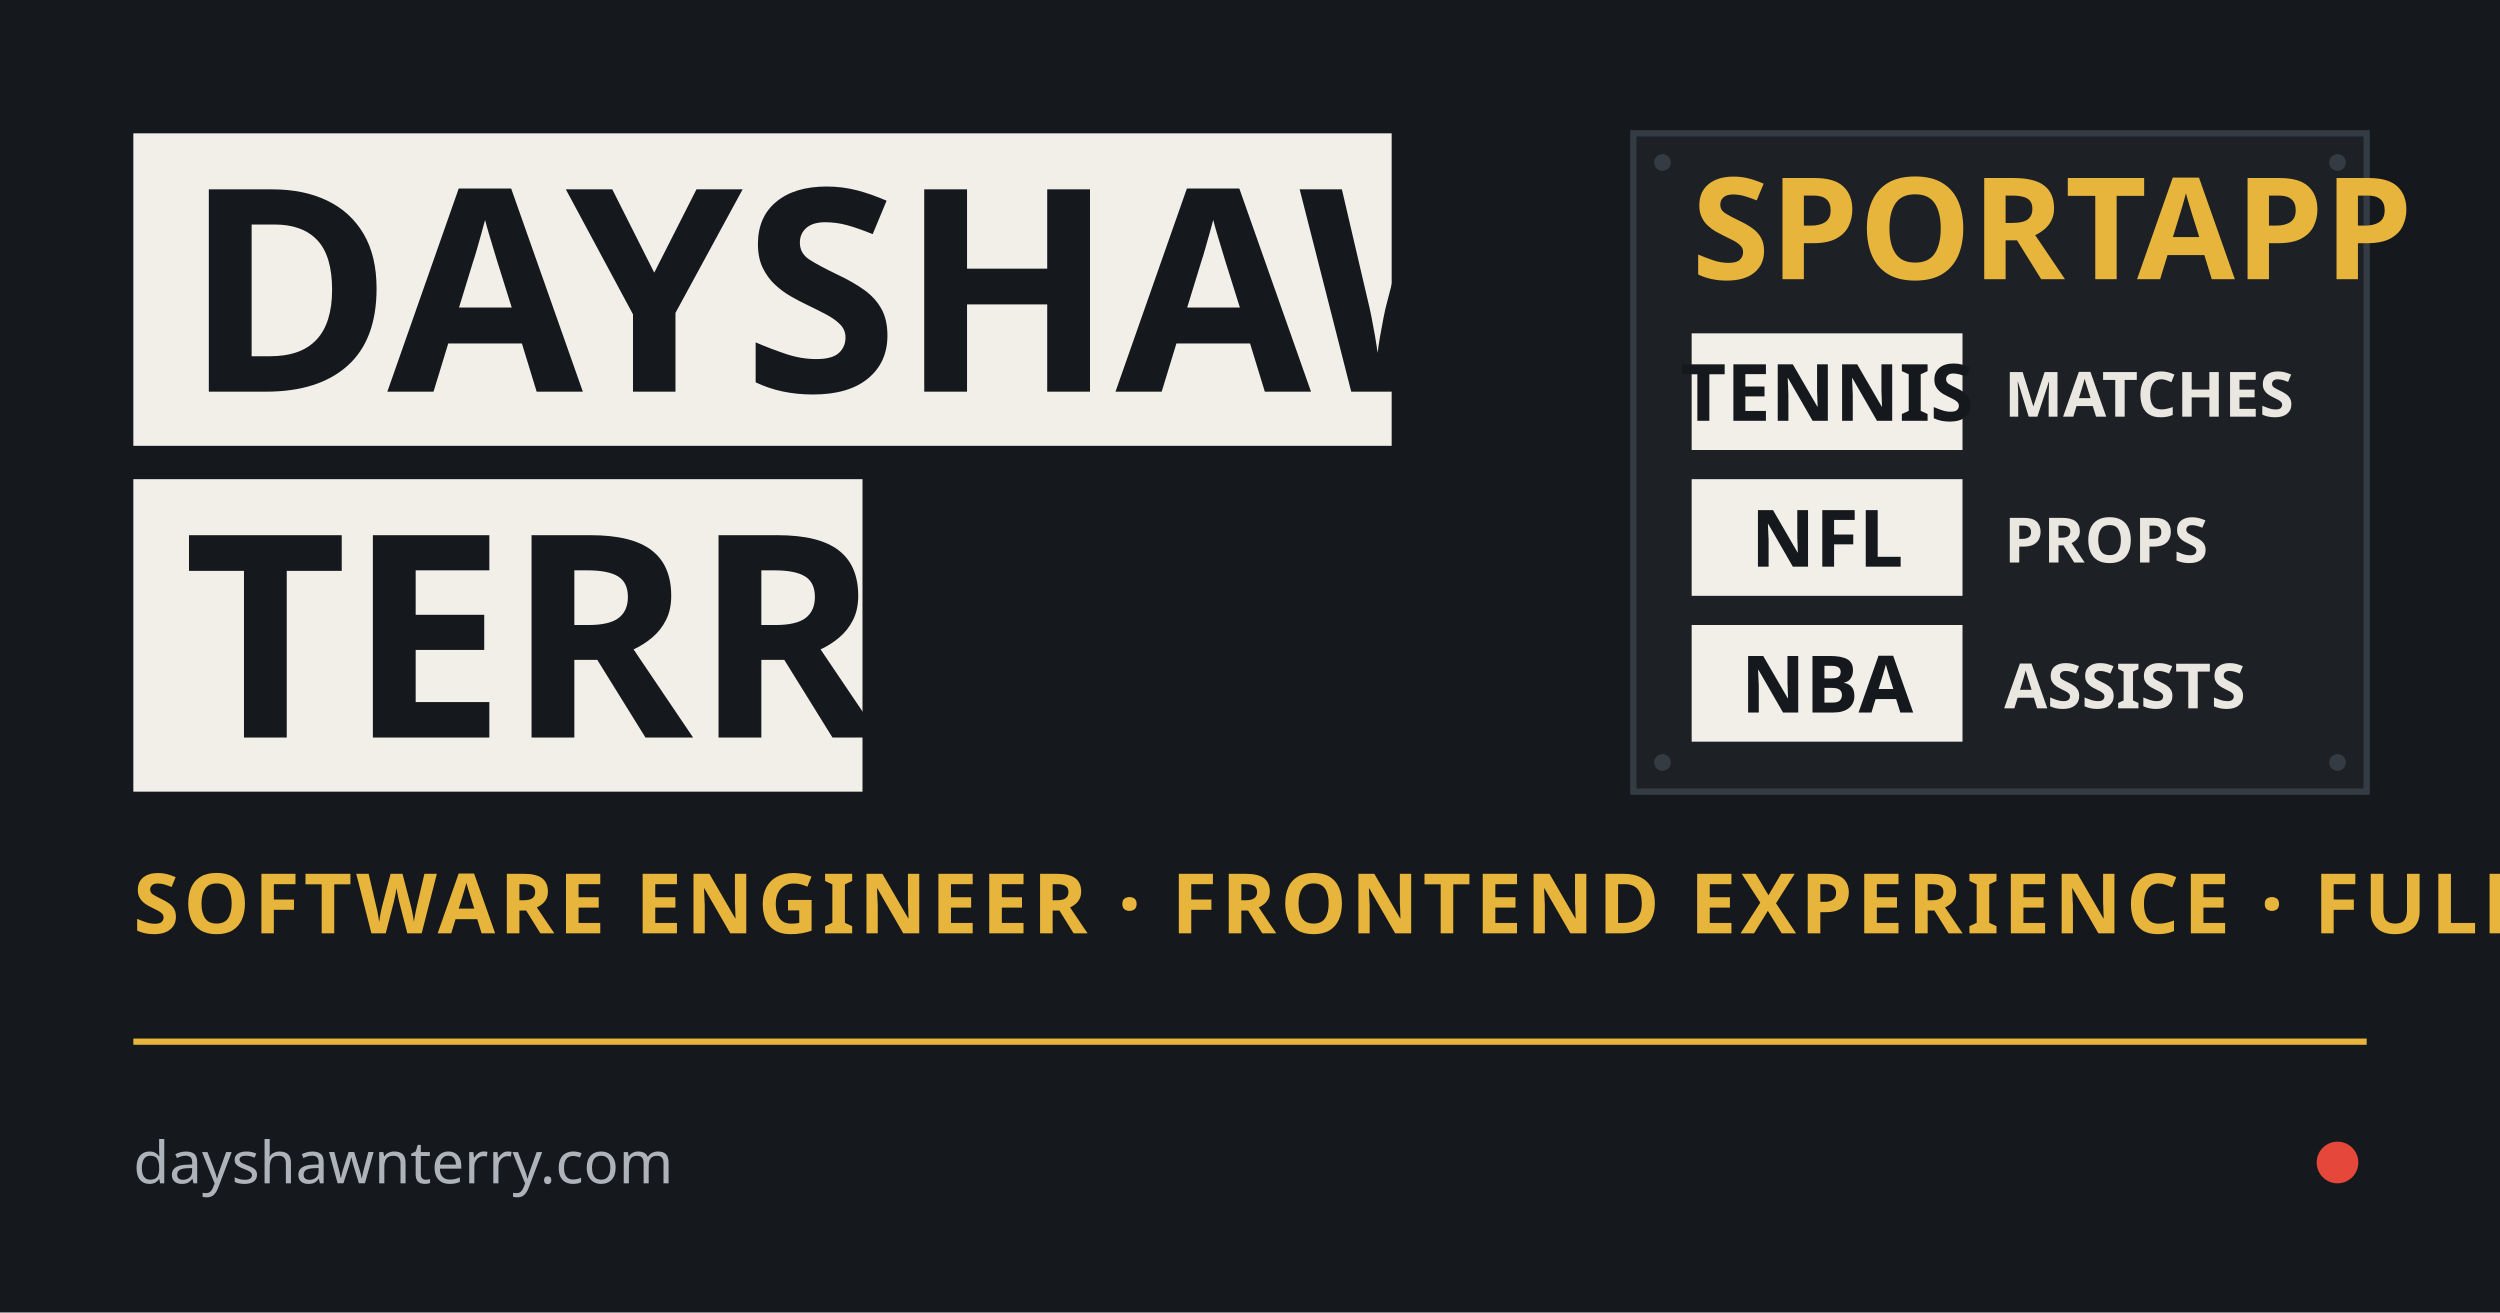
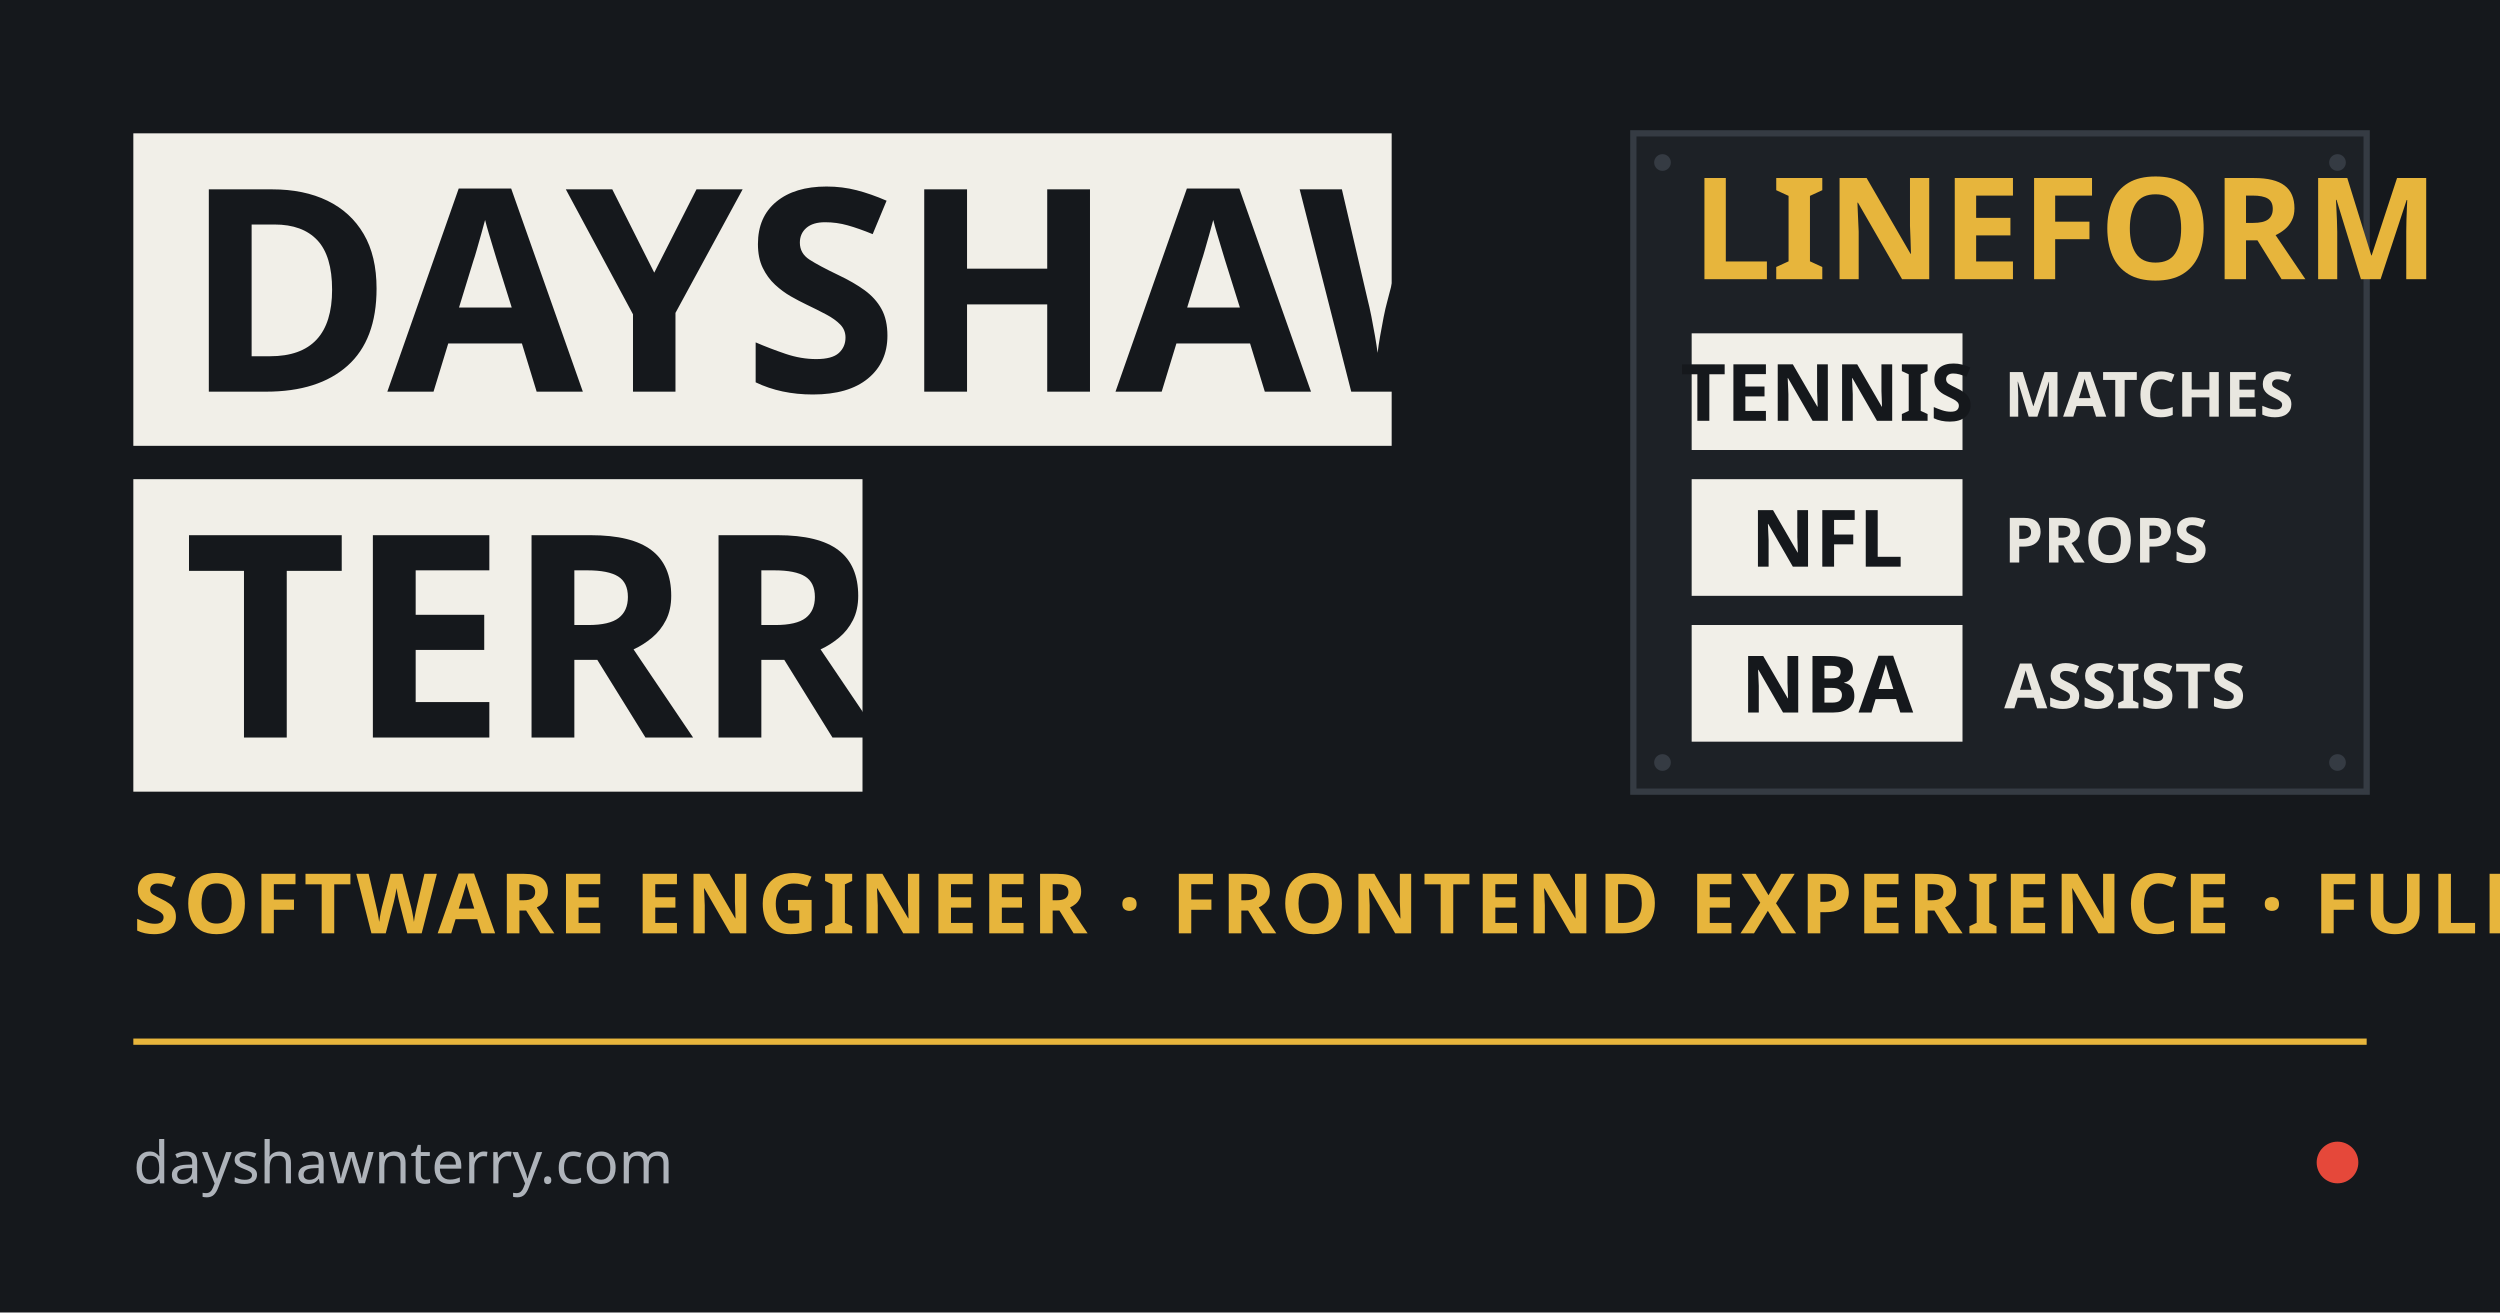
<svg xmlns="http://www.w3.org/2000/svg" width="1200" height="630" viewBox="0 0 1200 630">
  <rect width="1200" height="630" fill="#15181c" />
  <rect x="64" y="64" width="604" height="150" fill="#f1efe8" />
  <text x="88" y="188" font-family="Big Shoulders Display" font-weight="900" font-size="136" fill="#15181c">DAYSHAWN</text>
  <rect x="64" y="230" width="350" height="150" fill="#f1efe8" />
  <text x="88" y="354" font-family="Big Shoulders Display" font-weight="900" font-size="136" fill="#15181c">TERRY</text>
-   <text x="64" y="448" font-family="Big Shoulders Display" font-weight="700" font-size="40" fill="#e7b53c" letter-spacing="2">SOFTWARE ENGINEER · FRONTEND EXPERIENCE · FULL-STACK PROJECT</text>
+   <text x="64" y="448" font-family="Big Shoulders Display" font-weight="700" font-size="40" fill="#e7b53c" letter-spacing="2">SOFTWARE ENGINEER · FRONTEND EXPERIENCE · FULL-STACK PROJECTS</text>
  <rect x="784" y="64" width="352" height="316" fill="#1d2126" stroke="#353b43" stroke-width="3" />
  <g fill="#353b43">
    <circle cx="798" cy="78" r="4" />
    <circle cx="1122" cy="78" r="4" />
    <circle cx="798" cy="366" r="4" />
    <circle cx="1122" cy="366" r="4" />
  </g>
-   <text x="812" y="134" font-family="Big Shoulders Display" font-weight="900" font-size="68" fill="#e7b53c">SPORTAPP</text>
+   <text x="812" y="134" font-family="Big Shoulders Display" font-weight="900" font-size="68" fill="#e7b53c">LINEFORM</text>
  <g font-family="Big Shoulders Display" font-weight="900" font-size="38" fill="#15181c" text-anchor="middle">
    <rect x="812" y="160" width="130" height="56" fill="#f1efe8" />
    <text x="877" y="202">TENNIS</text>
    <rect x="812" y="230" width="130" height="56" fill="#f1efe8" />
    <text x="877" y="272">NFL</text>
    <rect x="812" y="300" width="130" height="56" fill="#f1efe8" />
    <text x="877" y="342">NBA</text>
  </g>
  <g font-family="Big Shoulders Display" font-weight="700" font-size="30" fill="#e9e7e0">
    <text x="962" y="200">MATCHES</text>
    <text x="962" y="270">PROPS</text>
    <text x="962" y="340">ASSISTS</text>
  </g>
  <path d="M64 500h1072" stroke="#e7b53c" stroke-width="3" />
  <text x="64" y="568" font-family="Archivo" font-size="28" fill="#aeb3ba">dayshawnterry.com</text>
  <circle cx="1122" cy="558" r="10" fill="#e5483a" />
</svg>
